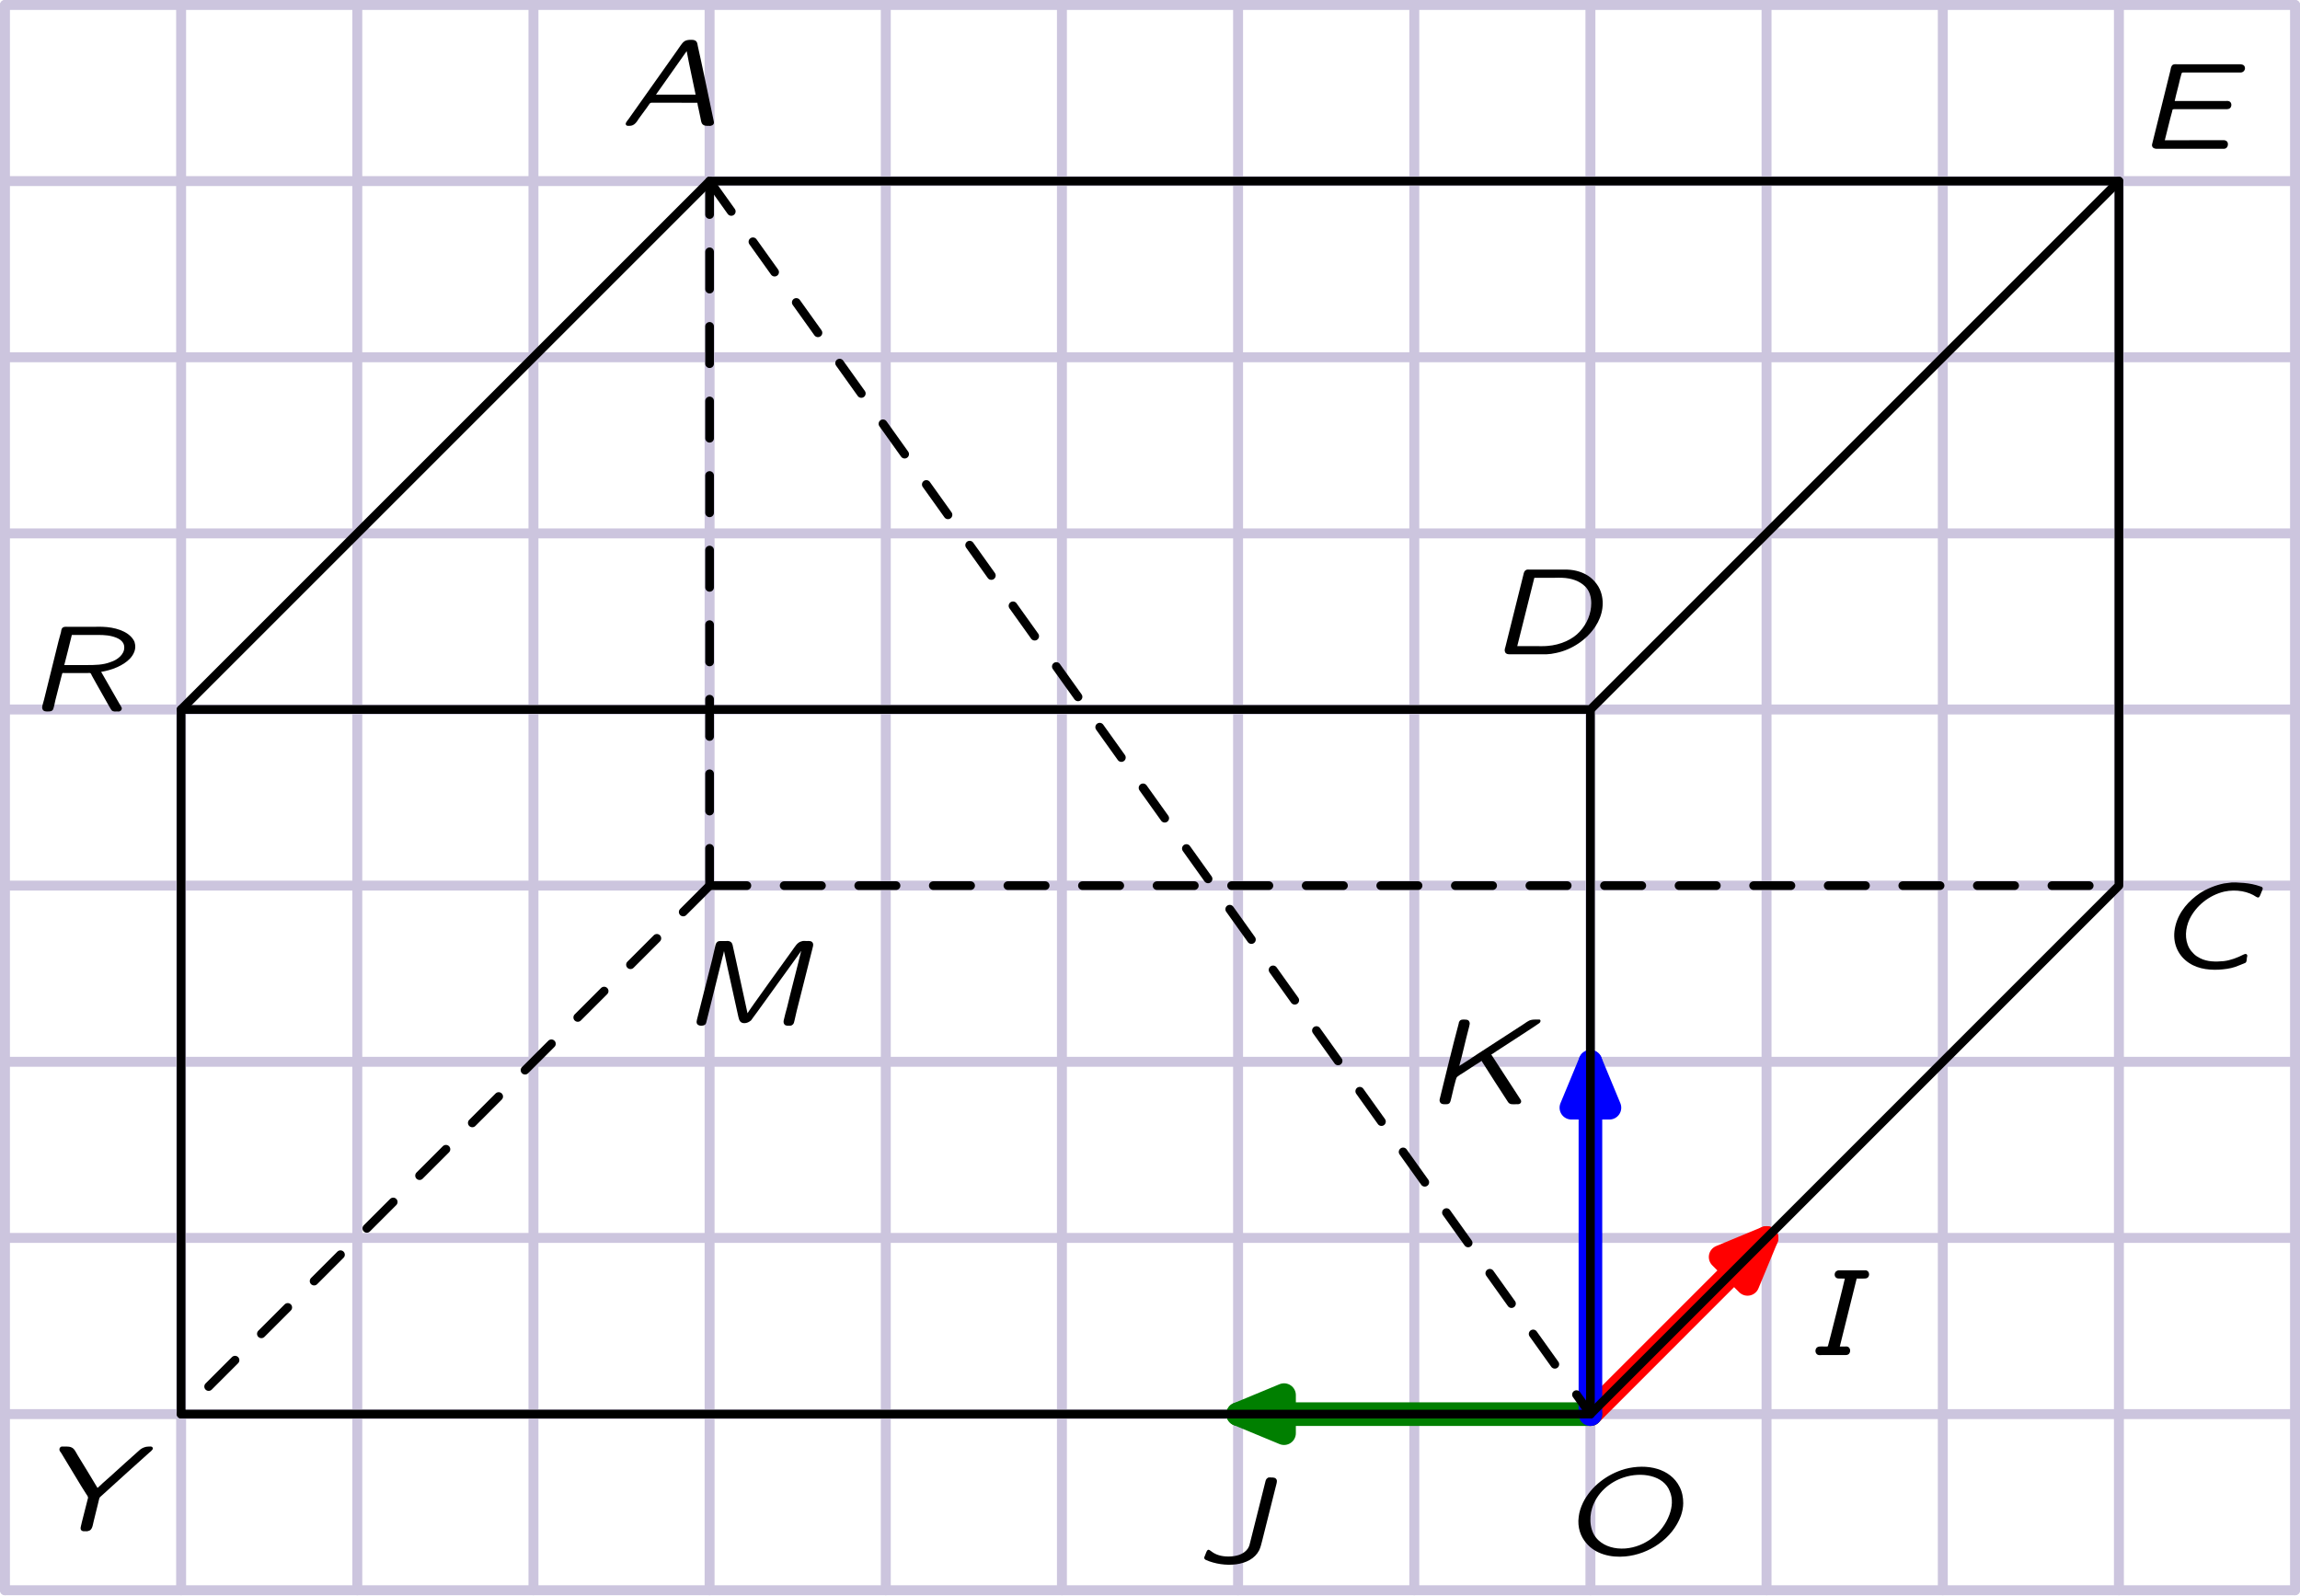
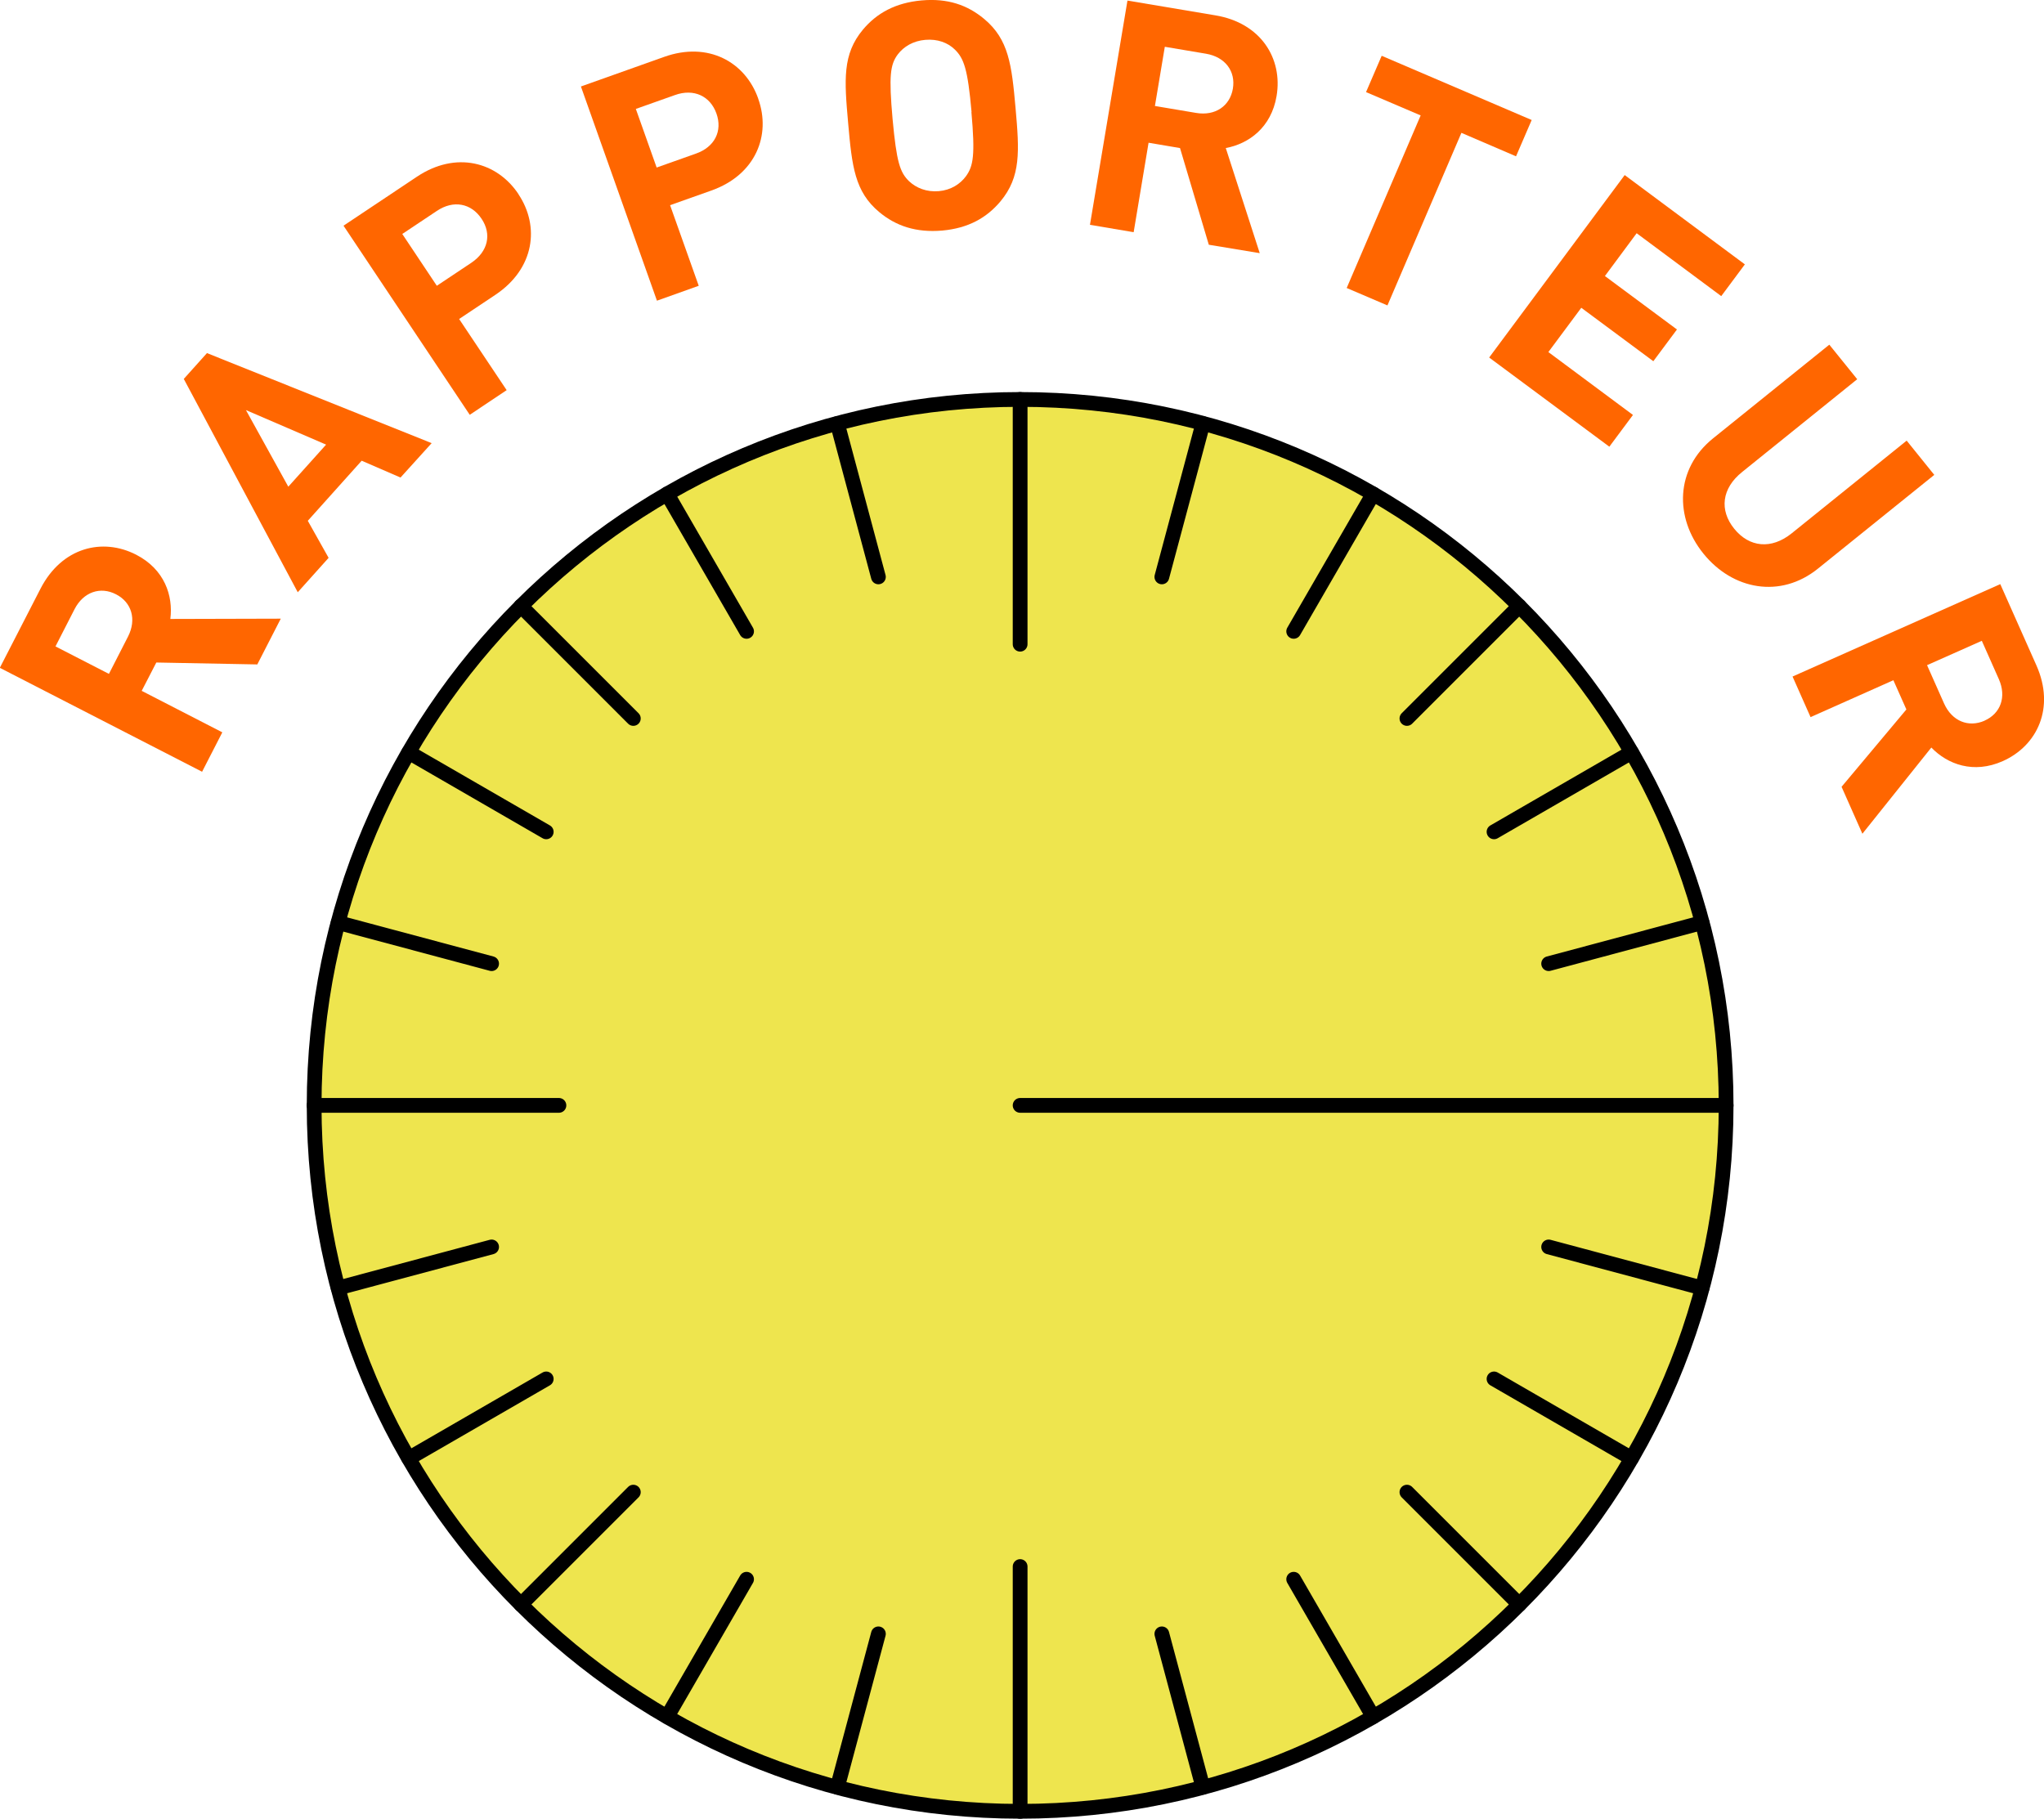
- <svg xmlns="http://www.w3.org/2000/svg" xmlns:xlink="http://www.w3.org/1999/xlink" width="185.05pt" height="128.36pt" version="1.2" viewBox="0 0 185.05 128.36">
-   <defs>
-     <symbol id="glyph9-1" overflow="visible">
-       <path d="m6.281-1.859c0.016 0.172 0.062 0.328 0.094 0.484l0.156 0.734c0.031 0.156 0.062 0.391 0.141 0.484 0.141 0.172 0.344 0.156 0.531 0.156 0.062 0 0.141 0.016 0.188-0.016 0.109-0.016 0.188-0.094 0.219-0.188 0.016-0.062 0-0.125-0.016-0.203s-1.062-5.109-1.281-6.031c-0.031-0.188-0.047-0.359-0.234-0.438-0.109-0.047-0.203-0.047-0.312-0.047-0.484 0-0.609 0.141-0.844 0.469l-0.359 0.516-3.828 5.406-0.062 0.078c-0.078 0.109-0.234 0.281-0.109 0.406 0.062 0.062 0.172 0.047 0.266 0.047 0.391 0 0.578-0.328 0.75-0.594l0.641-0.875 0.172-0.25c0.062-0.078 0.078-0.141 0.219-0.141zm-0.859-4.156c0.219 1.188 0.484 2.344 0.719 3.5h-3.188z" />
-     </symbol>
-     <symbol id="glyph9-3" overflow="visible">
-       <path d="m2.641-6.156c-0.016 0.141-1.312 5.312-1.359 5.422-0.016 0.047-0.062 0.047-0.109 0.047h-0.188c-0.234 0-0.562-0.062-0.672 0.188-0.094 0.203 0 0.453 0.219 0.5 0.078 0.016 0.156 0 0.219 0h1.875c0.125 0 0.25 0 0.344-0.094 0.156-0.172 0.125-0.484-0.094-0.578-0.078-0.031-0.172-0.016-0.25-0.016h-0.391l1.359-5.469h0.531c0.109 0 0.219 0 0.312-0.047 0.219-0.125 0.203-0.5-0.031-0.594-0.062-0.031-0.156-0.016-0.234-0.016h-1.906c-0.078 0-0.172-0.016-0.25 0.031-0.234 0.094-0.266 0.453-0.047 0.578 0.078 0.047 0.188 0.047 0.281 0.047z" />
-     </symbol>
-     <symbol id="glyph9-4" overflow="visible">
-       <path d="m5.797-6.812c-0.031 0-0.062 0.016-0.078 0.031-0.141 0.078-0.172 0.219-0.203 0.359l-1.188 4.734c-0.047 0.219-0.094 0.422-0.219 0.609-0.344 0.484-0.984 0.625-1.547 0.625-0.594 0-1.031-0.141-1.391-0.422-0.078-0.047-0.172-0.156-0.266-0.109-0.062 0.031-0.094 0.109-0.125 0.172l-0.141 0.359c-0.078 0.141 0 0.219 0.109 0.281 1.438 0.625 3.594 0.562 4.281-0.781 0.109-0.234 0.172-0.484 0.234-0.734l1.094-4.359c0.031-0.141 0.125-0.406 0.094-0.547-0.078-0.203-0.219-0.219-0.453-0.219-0.062 0-0.141-0.016-0.203 0z" />
-     </symbol>
-     <symbol id="glyph9-5" overflow="visible">
-       <path d="m4.594-3.484h0.016c0.125 0.219 2.062 3.219 2.141 3.328 0.156 0.219 0.453 0.156 0.672 0.156 0.125 0 0.25 0.016 0.328-0.094 0.094-0.125 0.031-0.234-0.047-0.344l-2.312-3.562c0.141-0.062 0.266-0.172 0.391-0.25 0.625-0.406 3.453-2.234 3.484-2.281 0.078-0.062 0.141-0.219 0.016-0.281h-0.125-0.219c-0.469 0-0.578 0.125-0.906 0.344l-0.625 0.406-3.109 2.016c-0.203 0.141-1.312 0.875-1.484 0.969 0.266-0.938 0.469-1.922 0.719-2.859 0.031-0.125 0.141-0.5 0.125-0.609-0.062-0.219-0.156-0.266-0.453-0.266-0.156 0-0.297 0-0.375 0.141-0.031 0.047-0.062 0.109-0.062 0.188-0.344 1.234-1.531 6.078-1.531 6.094-0.031 0.172 0.062 0.344 0.234 0.375 0.062 0.016 0.125 0.016 0.188 0.016 0.125 0 0.25 0.016 0.359-0.078 0.109-0.109 0.125-0.344 0.172-0.484 0.031-0.156 0.359-1.547 0.422-1.594 0.047-0.094 0.5-0.359 0.5-0.359l1.031-0.672c0.141-0.094 0.328-0.188 0.453-0.297z" />
-     </symbol>
-     <symbol id="glyph9-6" overflow="visible">
-       <path d="m3.453-6c0.359 1.766 0.781 3.531 1.156 5.297 0.062 0.266 0.141 0.5 0.484 0.5 0.203 0 0.375-0.094 0.531-0.219 0.078-0.094 0.141-0.203 0.203-0.281l0.266-0.359c0.062-0.094 3.203-4.438 3.203-4.438l0.219-0.312c0.047-0.062 0.094-0.125 0.125-0.188h0.016c-0.359 1.5-0.766 2.984-1.125 4.5-0.094 0.359-0.203 0.719-0.281 1.094-0.031 0.141 0.016 0.312 0.156 0.375 0.078 0.031 0.141 0.031 0.234 0.031 0.109 0 0.234 0.016 0.328-0.078 0.109-0.078 0.125-0.219 0.156-0.344l0.172-0.75 1.266-5.016c0.031-0.156 0.109-0.312 0.031-0.469-0.094-0.188-0.312-0.156-0.484-0.156-0.141 0-0.297-0.031-0.438 0.031-0.328 0.078-0.516 0.438-0.703 0.688-0.297 0.422-3.547 4.906-3.625 5.094l-0.953-4.375-0.219-0.984c-0.031-0.188-0.078-0.375-0.297-0.438-0.094-0.031-0.172-0.016-0.266-0.016h-0.375c-0.141 0-0.281 0-0.359 0.109-0.109 0.109-0.109 0.281-0.156 0.422l-0.219 0.953-1.188 4.703c-0.047 0.188-0.125 0.391 0.016 0.531 0.094 0.078 0.188 0.094 0.281 0.094 0.141 0 0.266-0.016 0.359-0.125 0.062-0.094 0.078-0.234 0.109-0.344l1.234-4.969c0.047-0.188 0.109-0.375 0.141-0.562zm6.203-0.016v0z" />
-     </symbol>
-     <symbol id="glyph9-9" overflow="visible">
-       <path d="m5.453-6.922c-0.203 0.031-0.422 0.047-0.625 0.078-0.688 0.141-1.344 0.406-1.938 0.781-0.875 0.594-1.688 1.469-1.969 2.625-0.297 1.188 0.109 2.172 0.797 2.766 0.75 0.656 1.734 0.812 2.703 0.766 0.438-0.031 0.875-0.078 1.297-0.219 0.141-0.047 0.719-0.281 0.828-0.328 0.125-0.078 0.109-0.297 0.125-0.422 0.016-0.047 0.031-0.109 0.031-0.172-0.016-0.062-0.062-0.125-0.125-0.125s-0.141 0.031-0.203 0.062c-0.453 0.234-1.016 0.453-1.562 0.516-0.641 0.062-1.328 0.062-1.906-0.234-0.188-0.094-0.359-0.203-0.5-0.344s-0.266-0.281-0.375-0.469c-0.391-0.719-0.312-1.594 0.016-2.312 0.531-1.109 1.609-1.953 2.797-2.234 0.984-0.219 1.969 0 2.578 0.422 0.062 0.031 0.109 0.062 0.188 0.047 0.078-0.031 0.109-0.141 0.141-0.203l0.125-0.312c0.062-0.109 0.125-0.266-0.031-0.344-0.125-0.047-0.266-0.078-0.391-0.125-0.453-0.125-0.906-0.188-1.375-0.203-0.203-0.016-0.422-0.031-0.625-0.016z" />
-     </symbol>
-     <symbol id="glyph9-10" overflow="visible">
-       <path d="m3.016-6.812c-0.031 0-0.062 0.016-0.094 0.031-0.141 0.078-0.172 0.219-0.203 0.359l-1.453 5.828c-0.047 0.141-0.094 0.297-0.016 0.438s0.219 0.156 0.359 0.156h2.203c0.656 0 0.922 0.031 1.547-0.109 1.266-0.266 2.453-1.062 3.156-2.141 0.578-0.875 0.781-2 0.344-2.984-0.141-0.312-0.344-0.562-0.578-0.797-0.469-0.453-1.141-0.703-1.781-0.766-0.328-0.031-0.641-0.016-0.984-0.016h-2.328c-0.062 0-0.109-0.016-0.172 0zm-0.797 6.156 1.375-5.5h1.672c0.188 0 0.375-0.016 0.562 0 0.766 0.031 1.406 0.25 1.875 0.719 0.344 0.359 0.469 0.844 0.469 1.328 0 0.844-0.344 1.656-0.922 2.281-0.578 0.641-1.562 1.078-2.594 1.156-0.312 0.031-0.656 0.016-0.969 0.016z" />
-     </symbol>
-     <symbol id="glyph9-11" overflow="visible">
-       <path d="m2.234-0.688c0.203-0.766 0.375-1.562 0.594-2.328 0.016-0.094 0-0.172 0.156-0.172h4.156c0.156 0 0.297 0 0.391-0.141 0.109-0.172 0.062-0.438-0.141-0.5-0.094-0.031-0.188-0.016-0.266-0.016h-4.094c0.125-0.594 0.297-1.156 0.422-1.734l0.109-0.406c0.047-0.125 0.016-0.156 0.188-0.156h4.359c0.109 0 0.234 0.016 0.344-0.016 0.141-0.047 0.234-0.188 0.234-0.328 0-0.156-0.109-0.281-0.25-0.297-0.109-0.031-0.25-0.016-0.359-0.016h-4.781c-0.125 0-0.281-0.031-0.406 0.031-0.156 0.094-0.172 0.297-0.203 0.453-0.25 1.016-1.484 5.969-1.484 5.984-0.016 0.156 0.078 0.281 0.234 0.312 0.109 0.031 0.234 0.016 0.359 0.016h4.984c0.109 0 0.219 0.016 0.312-0.016 0.156-0.047 0.234-0.219 0.219-0.375 0-0.141-0.094-0.25-0.219-0.281-0.109-0.031-0.219-0.016-0.328-0.016z" />
-     </symbol>
-     <symbol id="glyph9-15" overflow="visible">
-       <path d="m4.312-6.844c-1.406 0.406-2.703 1.375-3.359 2.703-0.172 0.359-0.297 0.734-0.344 1.125-0.125 0.875 0.172 1.625 0.578 2.094 0.75 0.938 2.031 1.219 3.172 1.109 1.906-0.172 3.797-1.438 4.469-3.266 0.109-0.312 0.188-0.672 0.188-1.016 0-0.453-0.078-0.906-0.297-1.328-0.734-1.453-2.594-1.906-4.406-1.422zm3.625 1.797c0.25 0.594 0.203 1.234-0.031 1.875-0.547 1.484-1.953 2.594-3.547 2.719-0.859 0.062-1.625-0.172-2.141-0.641-0.719-0.641-0.797-1.75-0.531-2.609 0.391-1.234 1.406-2.094 2.547-2.469 1.422-0.469 3.219-0.172 3.703 1.125z" />
-     </symbol>
-     <symbol id="glyph9-16" overflow="visible">
-       <path d="m3.625-3.484c-0.031-0.078-1.594-2.625-1.594-2.625-0.094-0.156-0.188-0.359-0.312-0.5-0.219-0.234-0.531-0.203-0.828-0.203h-0.156c-0.094 0.031-0.172 0.109-0.172 0.219-0.016 0.109 0.078 0.219 0.141 0.297l1.625 2.688 0.375 0.594c0.047 0.078 0.141 0.188 0.156 0.281 0.016 0.062-0.016 0.125-0.031 0.188l-0.469 1.844-0.031 0.141c-0.031 0.156-0.141 0.406 0.031 0.516 0.094 0.062 0.156 0.047 0.297 0.047 0.062 0 0.141 0.016 0.203-0.016 0.344-0.047 0.375-0.438 0.453-0.766l0.328-1.328 0.094-0.391c0.047-0.188 0.047-0.219 0.188-0.328l0.172-0.156c0.203-0.203 3.719-3.359 3.719-3.359l0.078-0.062c0.078-0.078 0.281-0.234 0.141-0.359-0.062-0.078-0.219-0.047-0.312-0.047-0.234 0-0.469 0.094-0.656 0.234-0.109 0.078-2.328 2.094-2.328 2.094l-0.703 0.625c-0.141 0.125-0.266 0.266-0.406 0.375z" />
-     </symbol>
-     <symbol id="glyph9-17" overflow="visible">
-       <path d="m5.953-3.188c0.859-0.141 1.781-0.5 2.312-1.062 0.312-0.328 0.531-0.797 0.391-1.266-0.016-0.109-0.078-0.203-0.125-0.281-0.469-0.703-1.516-0.984-2.453-1.016-0.219-0.016-0.438 0-0.641 0h-2.172c-0.156 0-0.312-0.031-0.438 0.094-0.078 0.094-0.094 0.234-0.109 0.344l-0.188 0.688-1.172 4.734-0.125 0.453c-0.031 0.125-0.047 0.234 0.016 0.344 0.078 0.156 0.25 0.156 0.391 0.156 0.188 0 0.375 0 0.453-0.188 0.047-0.078 0.172-0.703 0.172-0.703l0.359-1.406c0.031-0.094 0.172-0.719 0.203-0.781 0.047-0.031 0.109-0.016 0.156-0.016h1.906c0.047 0 0.125-0.016 0.172 0 0.078 0.016 0.109 0.141 0.141 0.203l0.312 0.562 0.891 1.578c0.062 0.109 0.328 0.594 0.406 0.672 0.125 0.109 0.297 0.078 0.438 0.078 0.078 0 0.141 0.016 0.203-0.016 0.109-0.047 0.188-0.156 0.156-0.281-0.047-0.109-0.125-0.219-0.188-0.328zm-2.969-0.547c0.203-0.812 0.422-1.609 0.609-2.422h1.75c0.5 0 1-0.016 1.484 0.109 0.422 0.109 0.984 0.328 0.984 0.891 0.016 0.578-0.578 1.016-1.078 1.172-0.625 0.25-1.297 0.25-1.953 0.25z" />
-     </symbol>
-   </defs>
-   <g fill="none" stroke-linecap="round" stroke-linejoin="round" stroke-miterlimit="10">
-     <g stroke="#ccc5de" stroke-width=".8">
-       <path d="m0.4 127.96h184.25" />
-       <path d="m0.4 113.79h184.25" />
-       <path d="m0.4 99.611h184.25" />
-       <path d="m0.4 85.439h184.25" />
-       <path d="m0.4 71.263h184.25" />
-       <path d="m0.4 57.091h184.25" />
-       <path d="m0.4 42.92h184.25" />
-       <path d="m0.4 28.748h184.25" />
-       <path d="m0.4 14.572h184.25" />
-       <path d="m0.4 0.4h184.25" />
-       <path d="m0.4 127.96v-127.56" />
-       <path d="m14.572 127.96v-127.56" />
-       <path d="m28.748 127.96v-127.56" />
-       <path d="m42.92 127.96v-127.56" />
-       <path d="m57.091 127.96v-127.56" />
-       <path d="m71.267 127.96v-127.56" />
-       <path d="m85.439 127.96v-127.56" />
-       <path d="m99.611 127.96v-127.56" />
-       <path d="m113.79 127.96v-127.56" />
-       <path d="m127.96 127.96v-127.56" />
-       <path d="m142.13 127.96v-127.56" />
-       <path d="m156.31 127.96v-127.56" />
-       <path d="m170.48 127.96v-127.56" />
-       <path d="m184.65 127.96v-127.56" />
-     </g>
-     <path d="m127.96 113.79 14.172-14.176" stroke="#f00" stroke-width="1.9" />
+ <svg xmlns="http://www.w3.org/2000/svg" width="13.845mm" height="12.319mm" viewBox="0 0 13.845 12.319" version="1.1" id="svg1041">
+   <defs id="defs1038" />
+   <g id="layer1" transform="translate(-95.01417,-117.8651)">
+     <path id="circle798" style="display:inline;overflow:visible;vector-effect:none;fill:#eee54e;fill-rule:evenodd;stroke:#000000;stroke-width:0.1;marker:none;enable-background:accumulate" d="m 106.706,125.353 a 4.782,4.782 0 0 1 -4.782,4.782 a 4.782,4.782 0 0 1 -4.782,-4.782 a 4.782,4.782 0 0 1 4.782,-4.782 a 4.782,4.782 0 0 1 4.782,4.782 z" />
+     <path id="path800" d="m 101.924,125.353 h 4.782" style="vector-effect:none;fill:none;fill-opacity:1;fill-rule:evenodd;stroke:#000000;stroke-width:0.1;stroke-linecap:round;stroke-linejoin:round;stroke-miterlimit:4;stroke-dasharray:none;stroke-dashoffset:0;stroke-opacity:1" />
+     <path style="vector-effect:none;fill:none;fill-opacity:1;fill-rule:evenodd;stroke:#000000;stroke-width:0.1;stroke-linecap:round;stroke-linejoin:round;stroke-miterlimit:4;stroke-dasharray:none;stroke-dashoffset:0;stroke-opacity:1" d="m 106.543,124.115 l -1.039,0.278" id="path802" />
+     <path id="path804" d="m 106.065,122.962 l -0.931,0.538" style="vector-effect:none;fill:none;fill-opacity:1;fill-rule:evenodd;stroke:#000000;stroke-width:0.1;stroke-linecap:round;stroke-linejoin:round;stroke-miterlimit:4;stroke-dasharray:none;stroke-dashoffset:0;stroke-opacity:1" />
+     <path style="vector-effect:none;fill:none;fill-opacity:1;fill-rule:evenodd;stroke:#000000;stroke-width:0.1;stroke-linecap:round;stroke-linejoin:round;stroke-miterlimit:4;stroke-dasharray:none;stroke-dashoffset:0;stroke-opacity:1" d="m 105.305,121.971 l -0.761,0.761" id="path806" />
+     <path id="path808" d="m 104.315,121.211 l -0.538,0.931" style="vector-effect:none;fill:none;fill-opacity:1;fill-rule:evenodd;stroke:#000000;stroke-width:0.1;stroke-linecap:round;stroke-linejoin:round;stroke-miterlimit:4;stroke-dasharray:none;stroke-dashoffset:0;stroke-opacity:1" />
+     <path style="vector-effect:none;fill:none;fill-opacity:1;fill-rule:evenodd;stroke:#000000;stroke-width:0.1;stroke-linecap:round;stroke-linejoin:round;stroke-miterlimit:4;stroke-dasharray:none;stroke-dashoffset:0;stroke-opacity:1" d="m 103.162,120.734 l -0.278,1.039" id="path810" />
+     <path style="vector-effect:none;fill:none;fill-opacity:1;fill-rule:evenodd;stroke:#000000;stroke-width:0.1;stroke-linecap:round;stroke-linejoin:round;stroke-miterlimit:4;stroke-dasharray:none;stroke-dashoffset:0;stroke-opacity:1" d="m 100.686,120.734 l 0.278,1.039" id="path812" />
+     <path id="path814" d="m 99.533,121.211 l 0.538,0.931" style="vector-effect:none;fill:none;fill-opacity:1;fill-rule:evenodd;stroke:#000000;stroke-width:0.1;stroke-linecap:round;stroke-linejoin:round;stroke-miterlimit:4;stroke-dasharray:none;stroke-dashoffset:0;stroke-opacity:1" />
+     <path style="vector-effect:none;fill:none;fill-opacity:1;fill-rule:evenodd;stroke:#000000;stroke-width:0.1;stroke-linecap:round;stroke-linejoin:round;stroke-miterlimit:4;stroke-dasharray:none;stroke-dashoffset:0;stroke-opacity:1" d="m 98.543,121.971 l 0.761,0.761" id="path816" />
+     <path id="path818" d="m 97.783,122.962 l 0.931,0.538" style="vector-effect:none;fill:none;fill-opacity:1;fill-rule:evenodd;stroke:#000000;stroke-width:0.1;stroke-linecap:round;stroke-linejoin:round;stroke-miterlimit:4;stroke-dasharray:none;stroke-dashoffset:0;stroke-opacity:1" />
+     <path style="vector-effect:none;fill:none;fill-opacity:1;fill-rule:evenodd;stroke:#000000;stroke-width:0.1;stroke-linecap:round;stroke-linejoin:round;stroke-miterlimit:4;stroke-dasharray:none;stroke-dashoffset:0;stroke-opacity:1" d="m 97.305,124.115 l 1.039,0.278" id="path820" />
+     <path style="vector-effect:none;fill:none;fill-opacity:1;fill-rule:evenodd;stroke:#000000;stroke-width:0.1;stroke-linecap:round;stroke-linejoin:round;stroke-miterlimit:4;stroke-dasharray:none;stroke-dashoffset:0;stroke-opacity:1" d="m 97.305,126.59 l 1.039,-0.278" id="path822" />
+     <path id="path824" d="m 97.783,127.744 l 0.931,-0.538" style="vector-effect:none;fill:none;fill-opacity:1;fill-rule:evenodd;stroke:#000000;stroke-width:0.1;stroke-linecap:round;stroke-linejoin:round;stroke-miterlimit:4;stroke-dasharray:none;stroke-dashoffset:0;stroke-opacity:1" />
+     <path style="vector-effect:none;fill:none;fill-opacity:1;fill-rule:evenodd;stroke:#000000;stroke-width:0.1;stroke-linecap:round;stroke-linejoin:round;stroke-miterlimit:4;stroke-dasharray:none;stroke-dashoffset:0;stroke-opacity:1" d="m 98.543,128.734 l 0.761,-0.761" id="path826" />
+     <path id="path828" d="m 99.533,129.494 l 0.538,-0.931" style="vector-effect:none;fill:none;fill-opacity:1;fill-rule:evenodd;stroke:#000000;stroke-width:0.1;stroke-linecap:round;stroke-linejoin:round;stroke-miterlimit:4;stroke-dasharray:none;stroke-dashoffset:0;stroke-opacity:1" />
+     <path style="vector-effect:none;fill:none;fill-opacity:1;fill-rule:evenodd;stroke:#000000;stroke-width:0.1;stroke-linecap:round;stroke-linejoin:round;stroke-miterlimit:4;stroke-dasharray:none;stroke-dashoffset:0;stroke-opacity:1" d="m 100.686,129.972 l 0.278,-1.039" id="path830" />
+     <path style="vector-effect:none;fill:none;fill-opacity:1;fill-rule:evenodd;stroke:#000000;stroke-width:0.1;stroke-linecap:round;stroke-linejoin:round;stroke-miterlimit:4;stroke-dasharray:none;stroke-dashoffset:0;stroke-opacity:1" d="m 103.162,129.972 l -0.278,-1.039" id="path832" />
+     <path id="path834" d="m 104.315,129.494 l -0.538,-0.931" style="vector-effect:none;fill:none;fill-opacity:1;fill-rule:evenodd;stroke:#000000;stroke-width:0.1;stroke-linecap:round;stroke-linejoin:round;stroke-miterlimit:4;stroke-dasharray:none;stroke-dashoffset:0;stroke-opacity:1" />
+     <path style="vector-effect:none;fill:none;fill-opacity:1;fill-rule:evenodd;stroke:#000000;stroke-width:0.1;stroke-linecap:round;stroke-linejoin:round;stroke-miterlimit:4;stroke-dasharray:none;stroke-dashoffset:0;stroke-opacity:1" d="m 105.305,128.734 l -0.761,-0.761" id="path836" />
+     <path id="path838" d="m 106.065,127.744 l -0.931,-0.538" style="vector-effect:none;fill:none;fill-opacity:1;fill-rule:evenodd;stroke:#000000;stroke-width:0.1;stroke-linecap:round;stroke-linejoin:round;stroke-miterlimit:4;stroke-dasharray:none;stroke-dashoffset:0;stroke-opacity:1" />
+     <path style="vector-effect:none;fill:none;fill-opacity:1;fill-rule:evenodd;stroke:#000000;stroke-width:0.1;stroke-linecap:round;stroke-linejoin:round;stroke-miterlimit:4;stroke-dasharray:none;stroke-dashoffset:0;stroke-opacity:1" d="m 106.543,126.59 l -1.039,-0.278" id="path840" />
+     <path style="vector-effect:none;fill:none;fill-opacity:1;fill-rule:evenodd;stroke:#000000;stroke-width:0.1;stroke-linecap:round;stroke-linejoin:round;stroke-miterlimit:4;stroke-dasharray:none;stroke-dashoffset:0;stroke-opacity:1" d="m 101.924,120.571 v 1.658" id="path842" />
+     <path id="path844" d="m 97.142,125.353 h 1.658" style="vector-effect:none;fill:none;fill-opacity:1;fill-rule:evenodd;stroke:#000000;stroke-width:0.1;stroke-linecap:round;stroke-linejoin:round;stroke-miterlimit:4;stroke-dasharray:none;stroke-dashoffset:0;stroke-opacity:1" />
+     <path style="vector-effect:none;fill:none;fill-opacity:1;fill-rule:evenodd;stroke:#000000;stroke-width:0.1;stroke-linecap:round;stroke-linejoin:round;stroke-miterlimit:4;stroke-dasharray:none;stroke-dashoffset:0;stroke-opacity:1" d="m 101.924,130.135 v -1.658" id="path846" />
+     <path d="m 96.916,122.056 l -0.748,0.002 c 0.02,-0.157 -0.039,-0.336 -0.231,-0.435 c -0.229,-0.118 -0.504,-0.05 -0.648,0.229 l -0.276,0.537 l 1.37,0.704 l 0.137,-0.267 l -0.546,-0.281 l 0.099,-0.192 l 0.684,0.013 z m -1.116,-0.165 c 0.106,0.054 0.141,0.17 0.081,0.287 l -0.129,0.252 l -0.362,-0.186 l 0.129,-0.252 c 0.06,-0.117 0.175,-0.156 0.281,-0.101 z" id="path860" style="font-weight:bold;font-size:2.163px;line-height:1.2;font-family:'DIN Pro';-inkscape-font-specification:'DIN Pro Bold';letter-spacing:0.125px;word-spacing:0.25px;baseline-shift:baseline;fill:#ff6600;stroke-width:1px" />
+     <path d="m 97.938,120.867 l -1.522,-0.61 l -0.157,0.175 l 0.772,1.445 l 0.209,-0.233 l -0.141,-0.251 l 0.365,-0.407 l 0.263,0.114 z m -0.715,0.01 l -0.256,0.285 l -0.287,-0.519 z" id="path862" style="font-weight:bold;font-size:2.163px;line-height:1.2;font-family:'DIN Pro';-inkscape-font-specification:'DIN Pro Bold';letter-spacing:0.125px;word-spacing:0.25px;baseline-shift:baseline;fill:#ff6600;stroke-width:1px" />
+     <path d="m 98.526,119.18 c -0.145,-0.218 -0.423,-0.295 -0.689,-0.117 l -0.496,0.331 l 0.855,1.281 l 0.25,-0.167 l -0.322,-0.482 l 0.246,-0.164 c 0.266,-0.178 0.301,-0.464 0.156,-0.681 z m -0.25,0.167 c 0.07,0.104 0.044,0.222 -0.069,0.298 l -0.234,0.156 l -0.234,-0.351 l 0.234,-0.156 c 0.113,-0.076 0.233,-0.052 0.303,0.053 z" id="path864" style="font-weight:bold;font-size:2.163px;line-height:1.2;font-family:'DIN Pro';-inkscape-font-specification:'DIN Pro Bold';letter-spacing:0.125px;word-spacing:0.25px;baseline-shift:baseline;fill:#ff6600;stroke-width:1px" />
+     <path d="m 100.15,118.533 c -0.087,-0.247 -0.338,-0.39 -0.639,-0.282 l -0.562,0.2 l 0.515,1.451 l 0.283,-0.101 l -0.194,-0.546 l 0.279,-0.099 c 0.302,-0.107 0.406,-0.376 0.318,-0.622 z m -0.283,0.101 c 0.042,0.118 -0.011,0.227 -0.14,0.272 l -0.265,0.094 l -0.141,-0.397 l 0.265,-0.094 c 0.128,-0.046 0.239,0.007 0.281,0.125 z" id="path866" style="font-weight:bold;font-size:2.163px;line-height:1.2;font-family:'DIN Pro';-inkscape-font-specification:'DIN Pro Bold';letter-spacing:0.125px;word-spacing:0.25px;baseline-shift:baseline;fill:#ff6600;stroke-width:1px" />
+     <path d="m 101.893,118.597 c -0.026,-0.293 -0.046,-0.465 -0.213,-0.604 c -0.113,-0.094 -0.247,-0.141 -0.424,-0.125 c -0.177,0.016 -0.303,0.086 -0.397,0.198 c -0.139,0.167 -0.126,0.339 -0.1,0.632 c 0.026,0.293 0.044,0.465 0.211,0.604 c 0.113,0.094 0.249,0.14 0.426,0.125 c 0.177,-0.016 0.301,-0.086 0.395,-0.198 c 0.139,-0.167 0.128,-0.339 0.102,-0.632 z m -0.299,0.027 c 0.026,0.293 0.013,0.366 -0.037,0.435 c -0.039,0.053 -0.102,0.094 -0.184,0.101 c -0.082,0.007 -0.152,-0.021 -0.201,-0.067 c -0.062,-0.06 -0.085,-0.129 -0.112,-0.422 c -0.026,-0.293 -0.016,-0.368 0.035,-0.437 c 0.041,-0.054 0.105,-0.092 0.187,-0.099 c 0.082,-0.007 0.152,0.019 0.199,0.065 c 0.062,0.06 0.088,0.131 0.114,0.424 z" id="path868" style="font-weight:bold;font-size:2.163px;line-height:1.2;font-family:'DIN Pro';-inkscape-font-specification:'DIN Pro Bold';letter-spacing:0.125px;word-spacing:0.25px;baseline-shift:baseline;fill:#ff6600;stroke-width:1px" />
+     <path d="m 103.547,119.58 l -0.23,-0.712 c 0.156,-0.029 0.308,-0.139 0.344,-0.352 c 0.043,-0.254 -0.106,-0.496 -0.415,-0.547 l -0.595,-0.1 l -0.254,1.519 l 0.296,0.05 l 0.101,-0.606 l 0.213,0.036 l 0.195,0.655 z m -0.182,-1.114 c -0.02,0.117 -0.119,0.186 -0.249,0.164 l -0.279,-0.047 l 0.067,-0.401 l 0.279,0.047 c 0.13,0.022 0.202,0.119 0.182,0.237 z" id="path870" style="font-weight:bold;font-size:2.163px;line-height:1.2;font-family:'DIN Pro';-inkscape-font-specification:'DIN Pro Bold';letter-spacing:0.125px;word-spacing:0.25px;baseline-shift:baseline;fill:#ff6600;stroke-width:1px" />
+     <path d="m 105.283,118.924 l 0.106,-0.246 l -1.016,-0.435 l -0.106,0.246 l 0.37,0.158 l -0.501,1.169 l 0.276,0.118 l 0.501,-1.169 z" id="path872" style="font-weight:bold;font-size:2.163px;line-height:1.2;font-family:'DIN Pro';-inkscape-font-specification:'DIN Pro Bold';letter-spacing:0.125px;word-spacing:0.25px;baseline-shift:baseline;fill:#ff6600;stroke-width:1px" />
+     <path d="m 105.915,120.891 l 0.16,-0.215 l -0.573,-0.426 l 0.223,-0.3 l 0.488,0.362 l 0.16,-0.215 l -0.488,-0.362 l 0.215,-0.29 l 0.573,0.426 l 0.16,-0.215 l -0.814,-0.605 l -0.918,1.236 z" id="path874" style="font-weight:bold;font-size:2.163px;line-height:1.2;font-family:'DIN Pro';-inkscape-font-specification:'DIN Pro Bold';letter-spacing:0.125px;word-spacing:0.25px;baseline-shift:baseline;fill:#ff6600;stroke-width:1px" />
+     <path d="m 107.328,121.717 l 0.788,-0.635 l -0.187,-0.232 l -0.779,0.628 c -0.138,0.111 -0.287,0.095 -0.389,-0.031 c -0.102,-0.126 -0.085,-0.274 0.054,-0.385 l 0.779,-0.628 l -0.189,-0.234 l -0.788,0.635 c -0.254,0.205 -0.263,0.535 -0.065,0.78 c 0.198,0.246 0.522,0.307 0.776,0.102 z" id="path876" style="font-weight:bold;font-size:2.163px;line-height:1.2;font-family:'DIN Pro';-inkscape-font-specification:'DIN Pro Bold';letter-spacing:0.125px;word-spacing:0.25px;baseline-shift:baseline;fill:#ff6600;stroke-width:1px" />
+     <path d="m 107.629,123.513 l 0.467,-0.584 c 0.11,0.114 0.286,0.18 0.484,0.092 c 0.235,-0.105 0.355,-0.362 0.228,-0.648 l -0.245,-0.551 l -1.407,0.626 l 0.122,0.275 l 0.561,-0.25 l 0.088,0.198 l -0.439,0.524 z m 0.828,-0.766 c -0.109,0.048 -0.221,0.004 -0.275,-0.117 l -0.115,-0.259 l 0.371,-0.165 l 0.115,0.259 c 0.054,0.121 0.012,0.234 -0.097,0.282 z" id="path878" style="font-weight:bold;font-size:2.163px;line-height:1.2;font-family:'DIN Pro';-inkscape-font-specification:'DIN Pro Bold';letter-spacing:0.125px;word-spacing:0.25px;baseline-shift:baseline;fill:#ff6600;stroke-width:1px" />
  </g>
-   <path d="m140.6 103.31 1.531-3.695-3.695 1.531" fill="#f00" />
-   <path d="m140.6 103.31 1.531-3.695-3.695 1.531zm0 0" fill="none" stroke="#f00" stroke-linecap="round" stroke-linejoin="round" stroke-miterlimit="10" stroke-width="1.9" />
-   <path d="m127.96 113.79h-28.348" fill="none" stroke="#007f00" stroke-linecap="round" stroke-linejoin="round" stroke-miterlimit="10" stroke-width="1.9" />
-   <path d="m103.31 112.26-3.695 1.531 3.695 1.531" fill="#007f00" />
-   <path d="m103.31 112.26-3.695 1.531 3.695 1.531zm0 0" fill="none" stroke="#007f00" stroke-linecap="round" stroke-linejoin="round" stroke-miterlimit="10" stroke-width="1.9" />
-   <path d="m127.96 113.79v-28.348" fill="none" stroke="#00f" stroke-linecap="round" stroke-linejoin="round" stroke-miterlimit="10" stroke-width="1.9" />
-   <path d="m129.49 89.134-1.531-3.695-1.531 3.695" fill="#00f" />
-   <g fill="none" stroke-linecap="round" stroke-linejoin="round" stroke-miterlimit="10">
-     <path d="m129.49 89.134-1.531-3.695-1.531 3.695z" stroke="#00f" stroke-width="1.9" />
-     <g stroke="#000">
-       <g stroke-width=".7">
-         <path d="m57.091 14.572-42.52 42.52v56.695h113.39l42.52-42.523v-56.691z" />
-         <path d="m14.572 57.091h113.39l42.52-42.52" />
-         <path d="m127.96 57.091v56.695" />
-       </g>
-       <g stroke-dasharray="3, 3" stroke-width=".7">
-         <path d="m57.091 71.263v-56.691" />
-         <path d="m57.091 71.263-42.52 42.523" />
-         <path d="m57.091 71.263h113.39" />
-       </g>
-       <g stroke-width="2.9">
-         <path d="m127.96 113.79" />
-         <path d="m142.13 99.611" />
-         <path d="m99.611 113.79" />
-         <path d="m127.96 85.439" />
-       </g>
-     </g>
-   </g>
-   <g>
-     <g transform="translate(-342.88 -123.31)">
-       <use x="397.68" y="205.844" xlink:href="#glyph9-6" />
-     </g>
-     <g transform="translate(-342.88 -123.31)">
-       <use x="347.099" y="246.52" xlink:href="#glyph9-16" />
-     </g>
-     <g transform="translate(-342.88 -123.31)">
-       <use x="469.29" y="248.364" xlink:href="#glyph9-15" />
-     </g>
-     <g transform="translate(-342.88 -123.31)">
-       <use x="516.987" y="201.242" xlink:href="#glyph9-9" />
-     </g>
-     <g transform="translate(-342.88 -123.31)">
-       <use x="392.706" y="133.438" xlink:href="#glyph9-1" />
-     </g>
-     <g transform="translate(-342.88 -123.31)">
-       <use x="345.066" y="180.56" xlink:href="#glyph9-17" />
-     </g>
-     <g transform="translate(-342.88 -123.31)">
-       <use x="462.734" y="175.958" xlink:href="#glyph9-10" />
-     </g>
-     <g transform="translate(-342.88 -123.31)">
-       <use x="514.819" y="135.282" xlink:href="#glyph9-11" />
-     </g>
-     <g transform="translate(-342.88 -123.31)">
-       <use x="488.669" y="232.347" xlink:href="#glyph9-3" />
-     </g>
-     <g transform="translate(-342.88 -123.31)">
-       <use x="439.159" y="249.011" xlink:href="#glyph9-4" />
-     </g>
-     <g transform="translate(-342.88 -123.31)">
-       <use x="457.471" y="212.161" xlink:href="#glyph9-5" />
-     </g>
-   </g>
-   <path d="m57.091 14.572 70.867 99.215" fill="none" stop-color="#000000" stroke="#000" stroke-dasharray="3, 3" stroke-linecap="round" stroke-linejoin="round" stroke-miterlimit="10" stroke-width=".7" style="-inkscape-stroke:none;font-variation-settings:normal" />
</svg>
